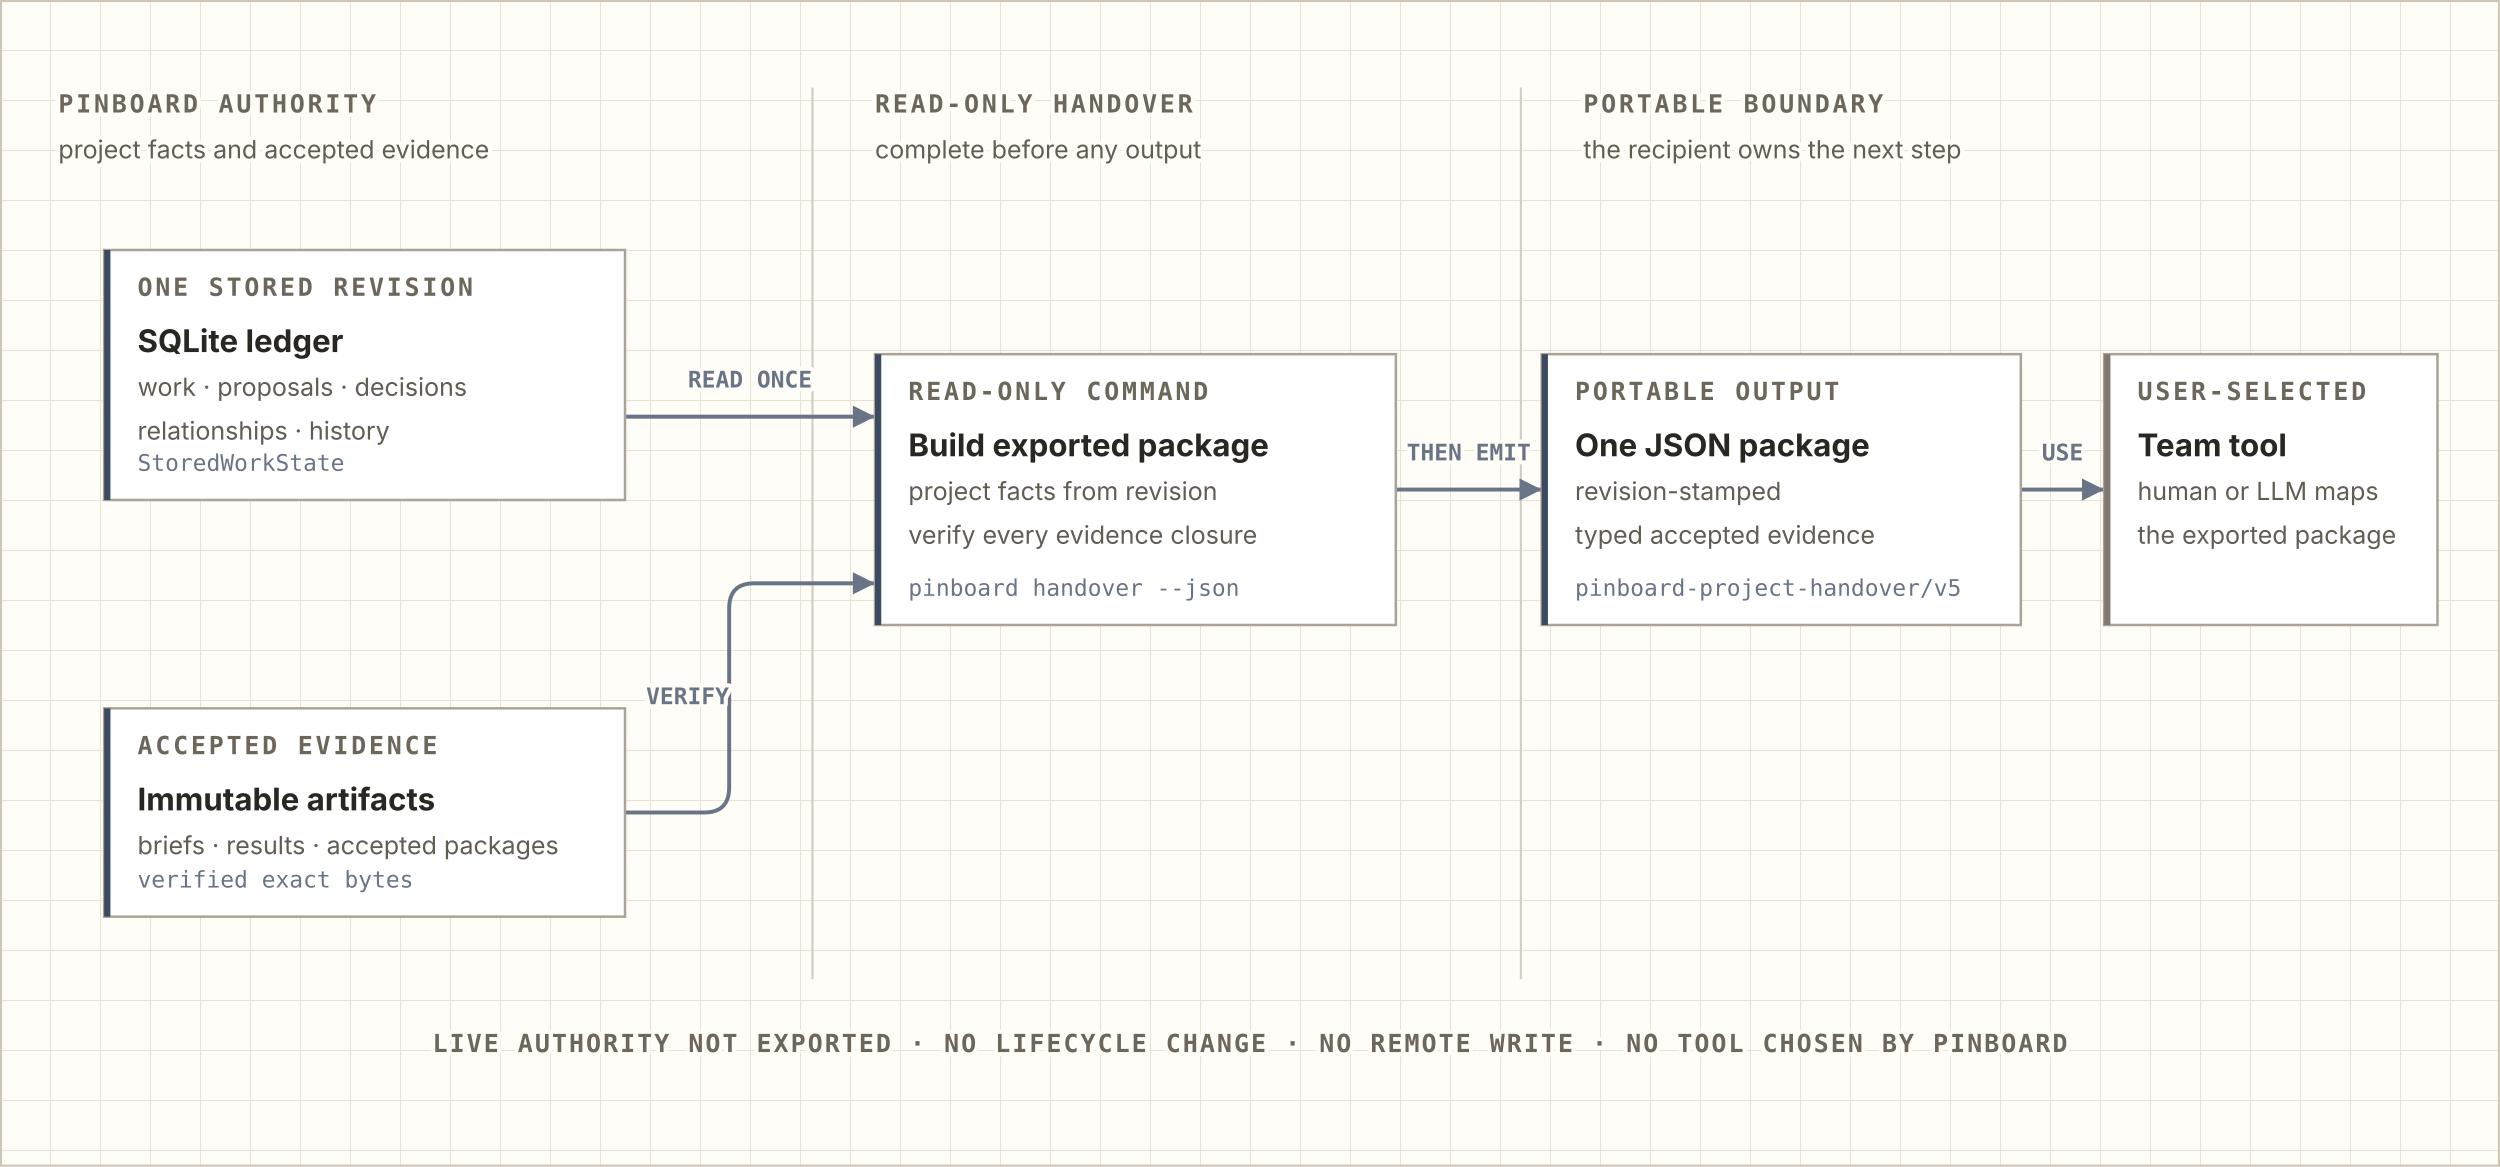
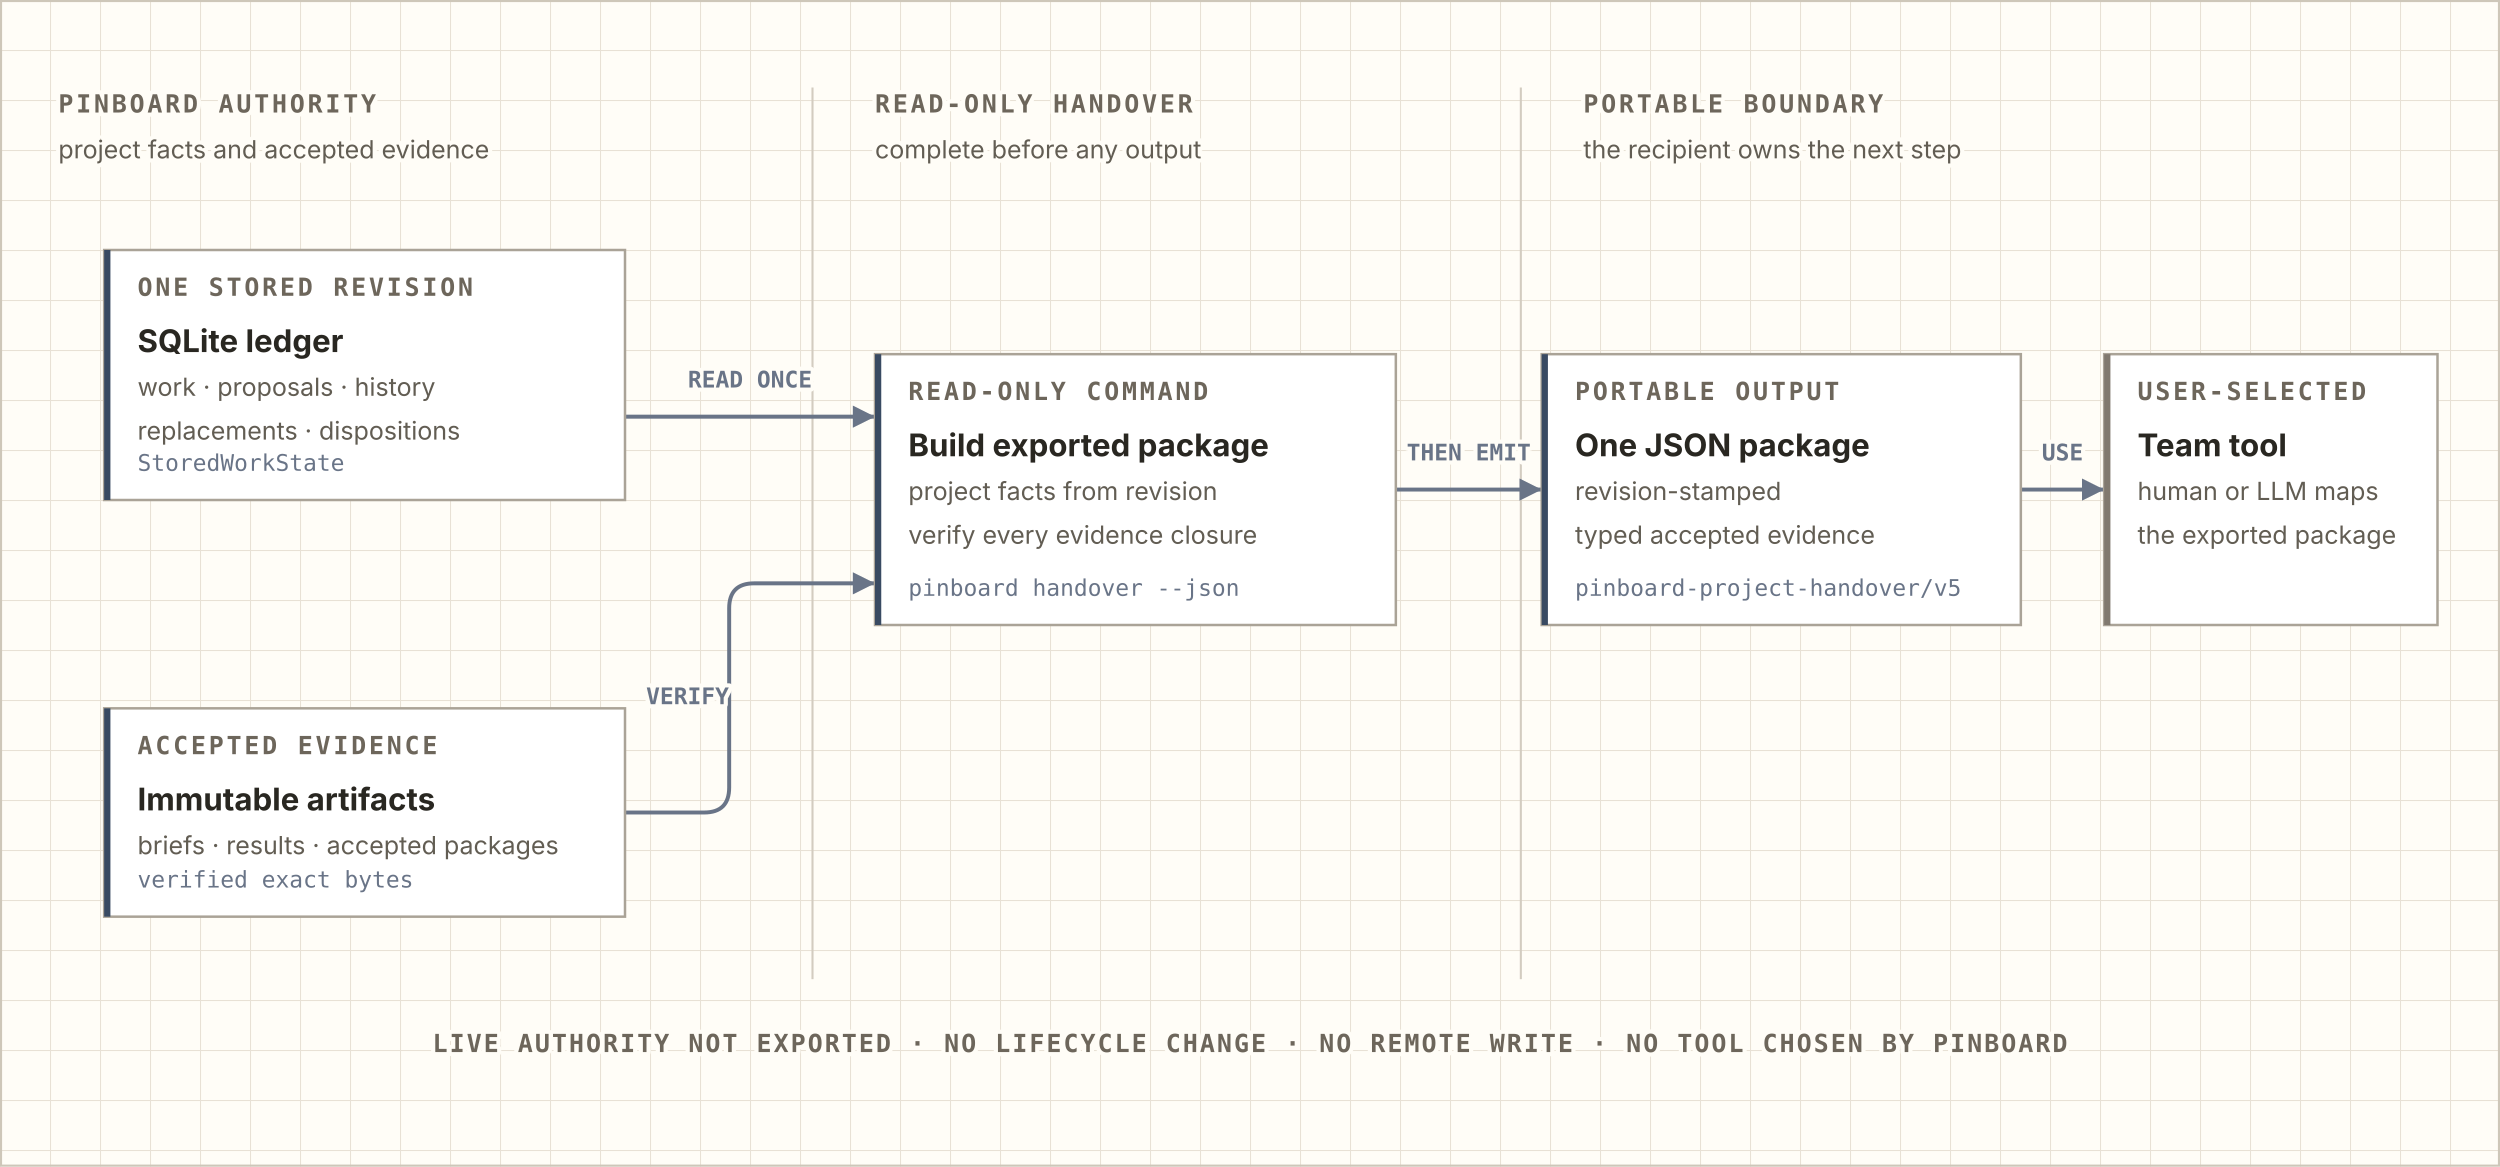
<svg xmlns="http://www.w3.org/2000/svg" role="img" aria-labelledby="title description" viewBox="0 0 1200 560">
  <defs>
    <pattern id="grid" width="24" height="24" patternUnits="userSpaceOnUse">
      <path d="M24 0H0V24" fill="none" stroke="#e8e1d5" stroke-width="1" />
    </pattern>
    <marker id="arrow" viewBox="0 0 10 10" refX="9" refY="5" markerWidth="7" markerHeight="7" orient="auto">
      <path d="M1 1L9 5L1 9Z" fill="#697487" />
    </marker>
    <style>
      text { font-family: ui-sans-serif, system-ui, -apple-system, BlinkMacSystemFont, "Segoe UI", sans-serif; fill: #292721; }
      .section-label, .box-label, .box-meta, .connector-label, .note-meta { font-family: ui-monospace, SFMono-Regular, Menlo, monospace; }
      .section-label, .box-label { font-size: 12px; font-weight: 700; letter-spacing: 0.11em; fill: #6d665b; }
      .section-subtitle { font-size: 12px; fill: #625d53; }
      .guide { stroke: #d3ccc0; stroke-width: 1; }
      .connector { fill: none; stroke: #697487; stroke-width: 1.9; stroke-linecap: round; }
      .connector-label { font-size: 11px; font-weight: 700; fill: #697487; }
      .box { fill: #fff; stroke: #aaa397; stroke-width: 1.2; }
      .box-title { font-size: 15px; font-weight: 700; }
      .box-body { font-size: 12px; fill: #625d53; }
      .box-meta { font-size: 11px; fill: #697487; }
      .note { fill: #625d53; }
      .note-meta { font-weight: 700; letter-spacing: 0.08em; fill: #6d665b; }
      .canvas-text { paint-order: stroke fill; stroke: #fffdf7; stroke-width: 4px; stroke-linejoin: round; }
    </style>
  </defs>
  <rect width="1200" height="560" fill="#fffdf7" />
  <rect width="1200" height="560" fill="url(#grid)" />
  <rect x="0.5" y="0.5" width="1199" height="559" fill="none" stroke="#cec7b9" />
  <line x1="390" y1="42" x2="390" y2="470" class="guide" />
  <line x1="730" y1="42" x2="730" y2="470" class="guide" />
  <path d="M300 200L420 200" class="connector" marker-end="url(#arrow)" />
  <path d="M300 390L338 390Q350 390 350 378L350 292Q350 280 362 280L420 280" class="connector" marker-end="url(#arrow)" />
  <path d="M670 235L740 235" class="connector" marker-end="url(#arrow)" />
  <path d="M970 235L1010 235" class="connector" marker-end="url(#arrow)" />
  <rect x="50" y="120" width="250" height="120" class="box" />
  <rect x="50" y="120" width="3" height="120" fill="#394a62" />
  <rect x="50" y="340" width="250" height="100" class="box" />
  <rect x="50" y="340" width="3" height="100" fill="#394a62" />
  <rect x="420" y="170" width="250" height="130" class="box" />
  <rect x="420" y="170" width="3" height="130" fill="#394a62" />
  <rect x="740" y="170" width="230" height="130" class="box" />
  <rect x="740" y="170" width="3" height="130" fill="#394a62" />
  <rect x="1010" y="170" width="160" height="130" class="box" />
  <rect x="1010" y="170" width="3" height="130" fill="#81796f" />
  <text x="28" y="54" class="section-label canvas-text">PINBOARD AUTHORITY</text>
  <text x="28" y="76" class="section-subtitle canvas-text">project facts and accepted evidence</text>
  <text x="420" y="54" class="section-label canvas-text">READ-ONLY HANDOVER</text>
  <text x="420" y="76" class="section-subtitle canvas-text">complete before any output</text>
  <text x="760" y="54" class="section-label canvas-text">PORTABLE BOUNDARY</text>
  <text x="760" y="76" class="section-subtitle canvas-text">the recipient owns the next step</text>
  <text x="360" y="186" text-anchor="middle" class="connector-label canvas-text">READ ONCE</text>
  <text x="330" y="338" text-anchor="middle" class="connector-label canvas-text">VERIFY</text>
  <text x="705" y="221" text-anchor="middle" class="connector-label canvas-text">THEN EMIT</text>
  <text x="990" y="221" text-anchor="middle" class="connector-label canvas-text">USE</text>
  <text x="66" y="142" class="box-label">ONE STORED REVISION</text>
  <text x="66" y="169" class="box-title">SQLite ledger</text>
-   <text x="66" y="190" class="box-body">work · proposals · decisions</text>
-   <text x="66" y="211" class="box-body">relationships · history</text>
+   <text x="66" y="190" class="box-body">work · proposals · history</text>
+   <text x="66" y="211" class="box-body">replacements · dispositions</text>
  <text x="66" y="226" class="box-meta">StoredWorkState</text>
  <text x="66" y="362" class="box-label">ACCEPTED EVIDENCE</text>
  <text x="66" y="389" class="box-title">Immutable artifacts</text>
  <text x="66" y="410" class="box-body">briefs · results · accepted packages</text>
  <text x="66" y="426" class="box-meta">verified exact bytes</text>
  <text x="436" y="192" class="box-label">READ-ONLY COMMAND</text>
  <text x="436" y="219" class="box-title">Build exported package</text>
  <text x="436" y="240" class="box-body">project facts from revision</text>
  <text x="436" y="261" class="box-body">verify every evidence closure</text>
  <text x="436" y="286" class="box-meta">pinboard handover --json</text>
  <text x="756" y="192" class="box-label">PORTABLE OUTPUT</text>
  <text x="756" y="219" class="box-title">One JSON package</text>
  <text x="756" y="240" class="box-body">revision-stamped</text>
  <text x="756" y="261" class="box-body">typed accepted evidence</text>
  <text x="756" y="286" class="box-meta">pinboard-project-handover/v5</text>
  <text x="1026" y="192" class="box-label">USER-SELECTED</text>
  <text x="1026" y="219" class="box-title">Team tool</text>
  <text x="1026" y="240" class="box-body">human or LLM maps</text>
  <text x="1026" y="261" class="box-body">the exported package</text>
  <text x="600" y="505" text-anchor="middle" font-size="12" class="note-meta canvas-text">LIVE AUTHORITY NOT EXPORTED · NO LIFECYCLE CHANGE · NO REMOTE WRITE · NO TOOL CHOSEN BY PINBOARD</text>
</svg>
